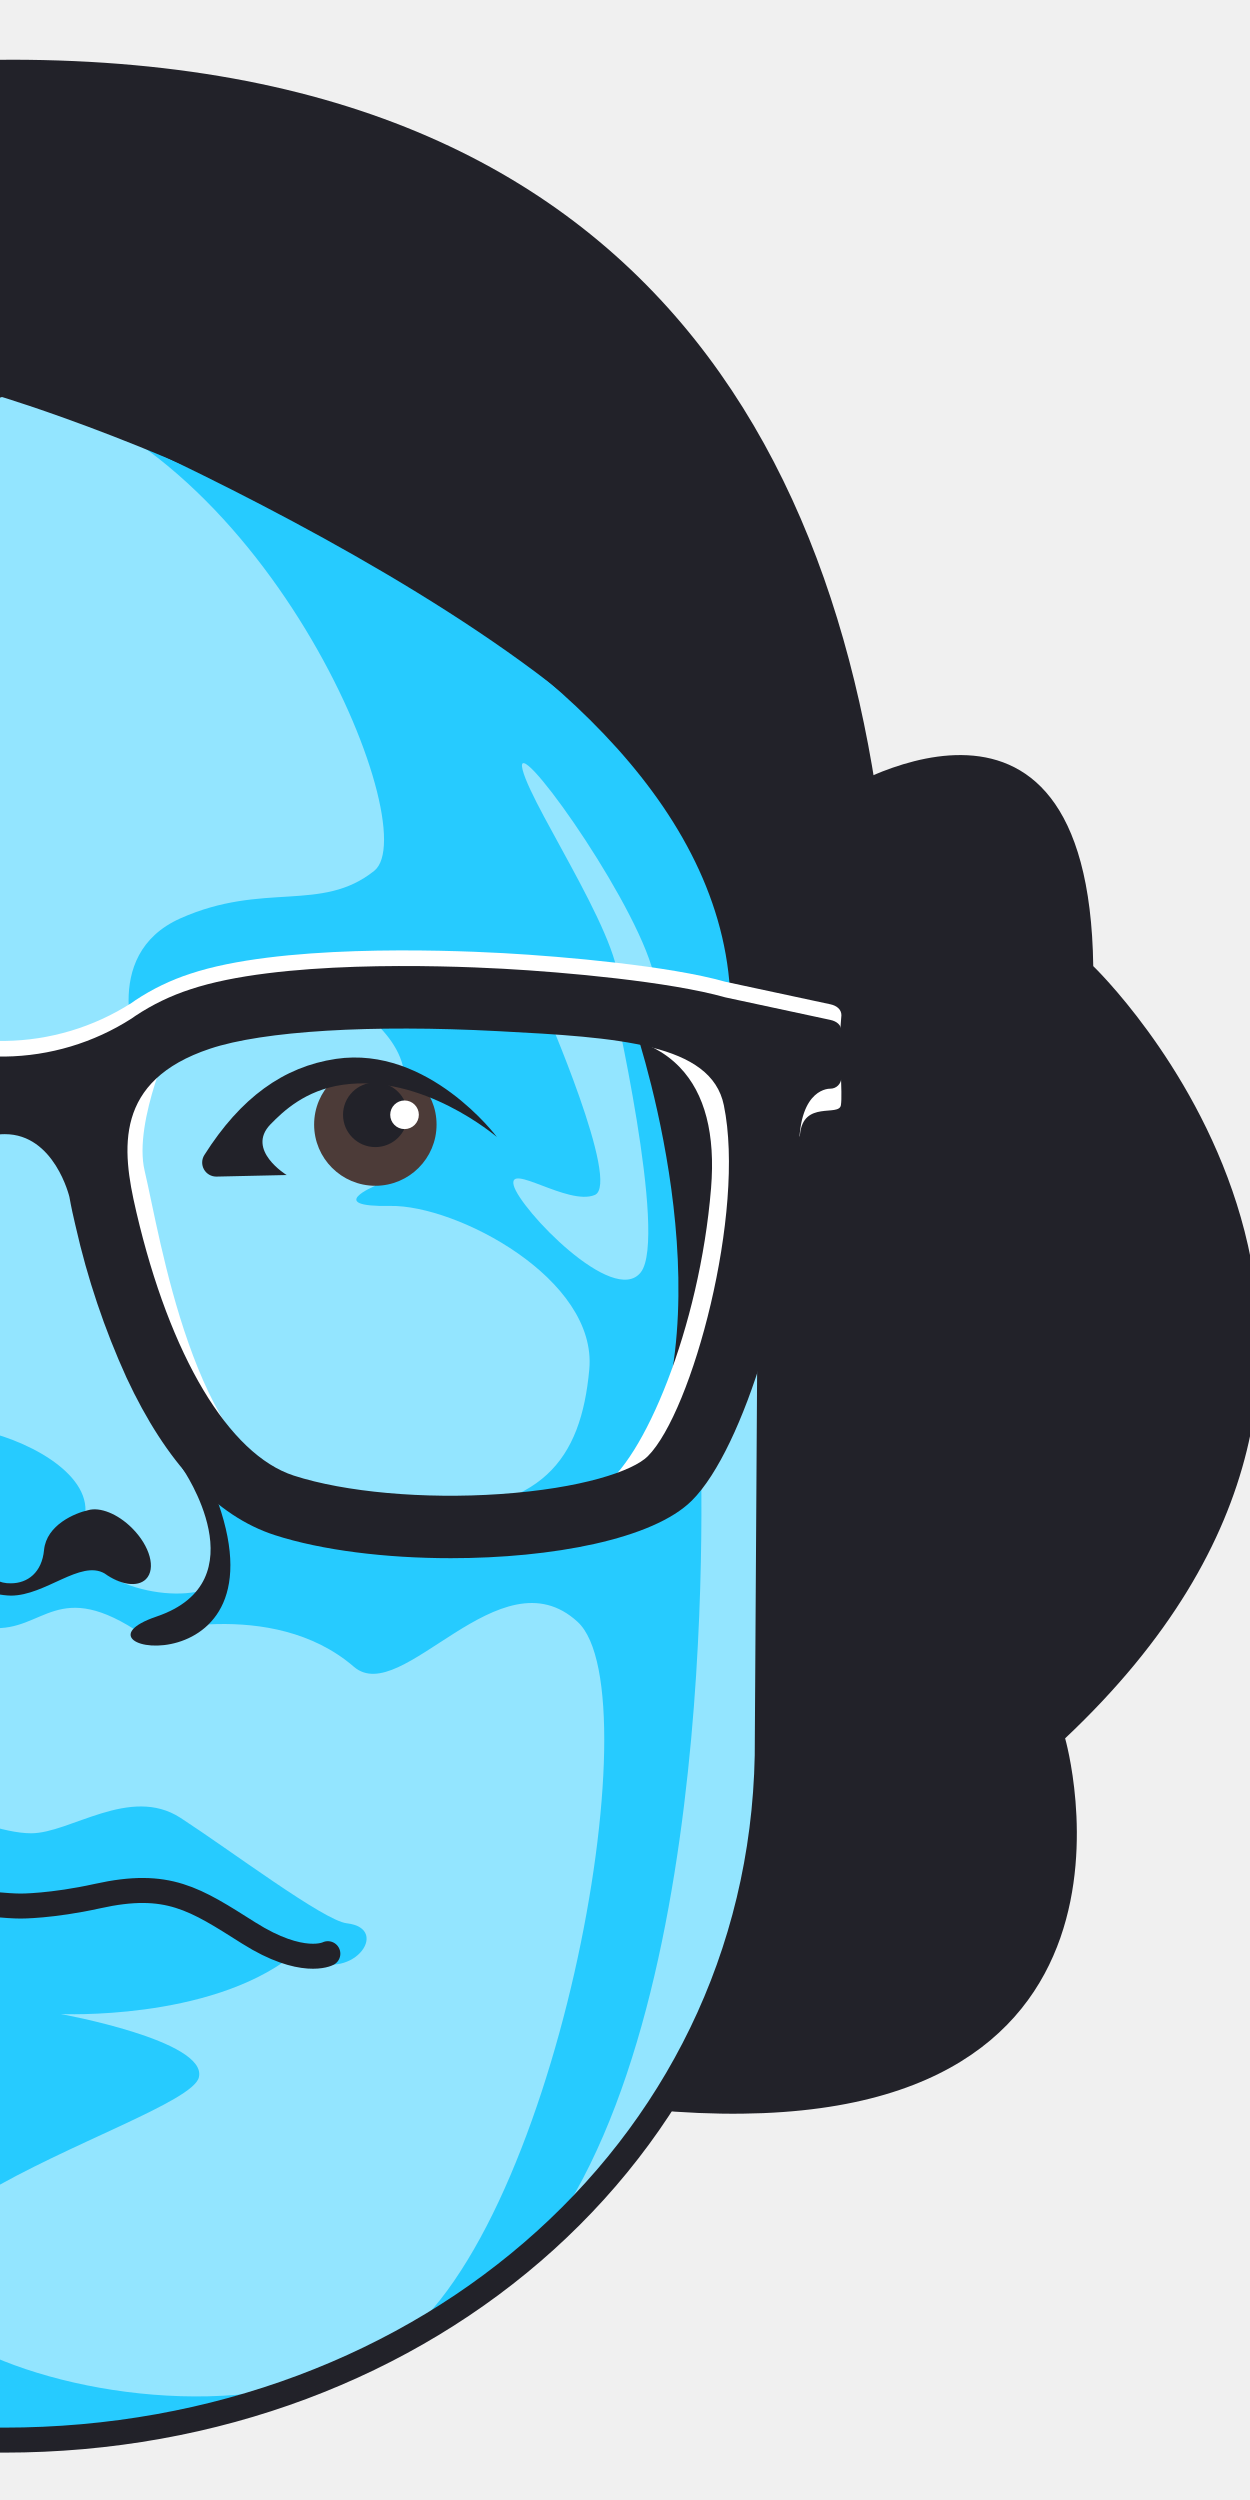
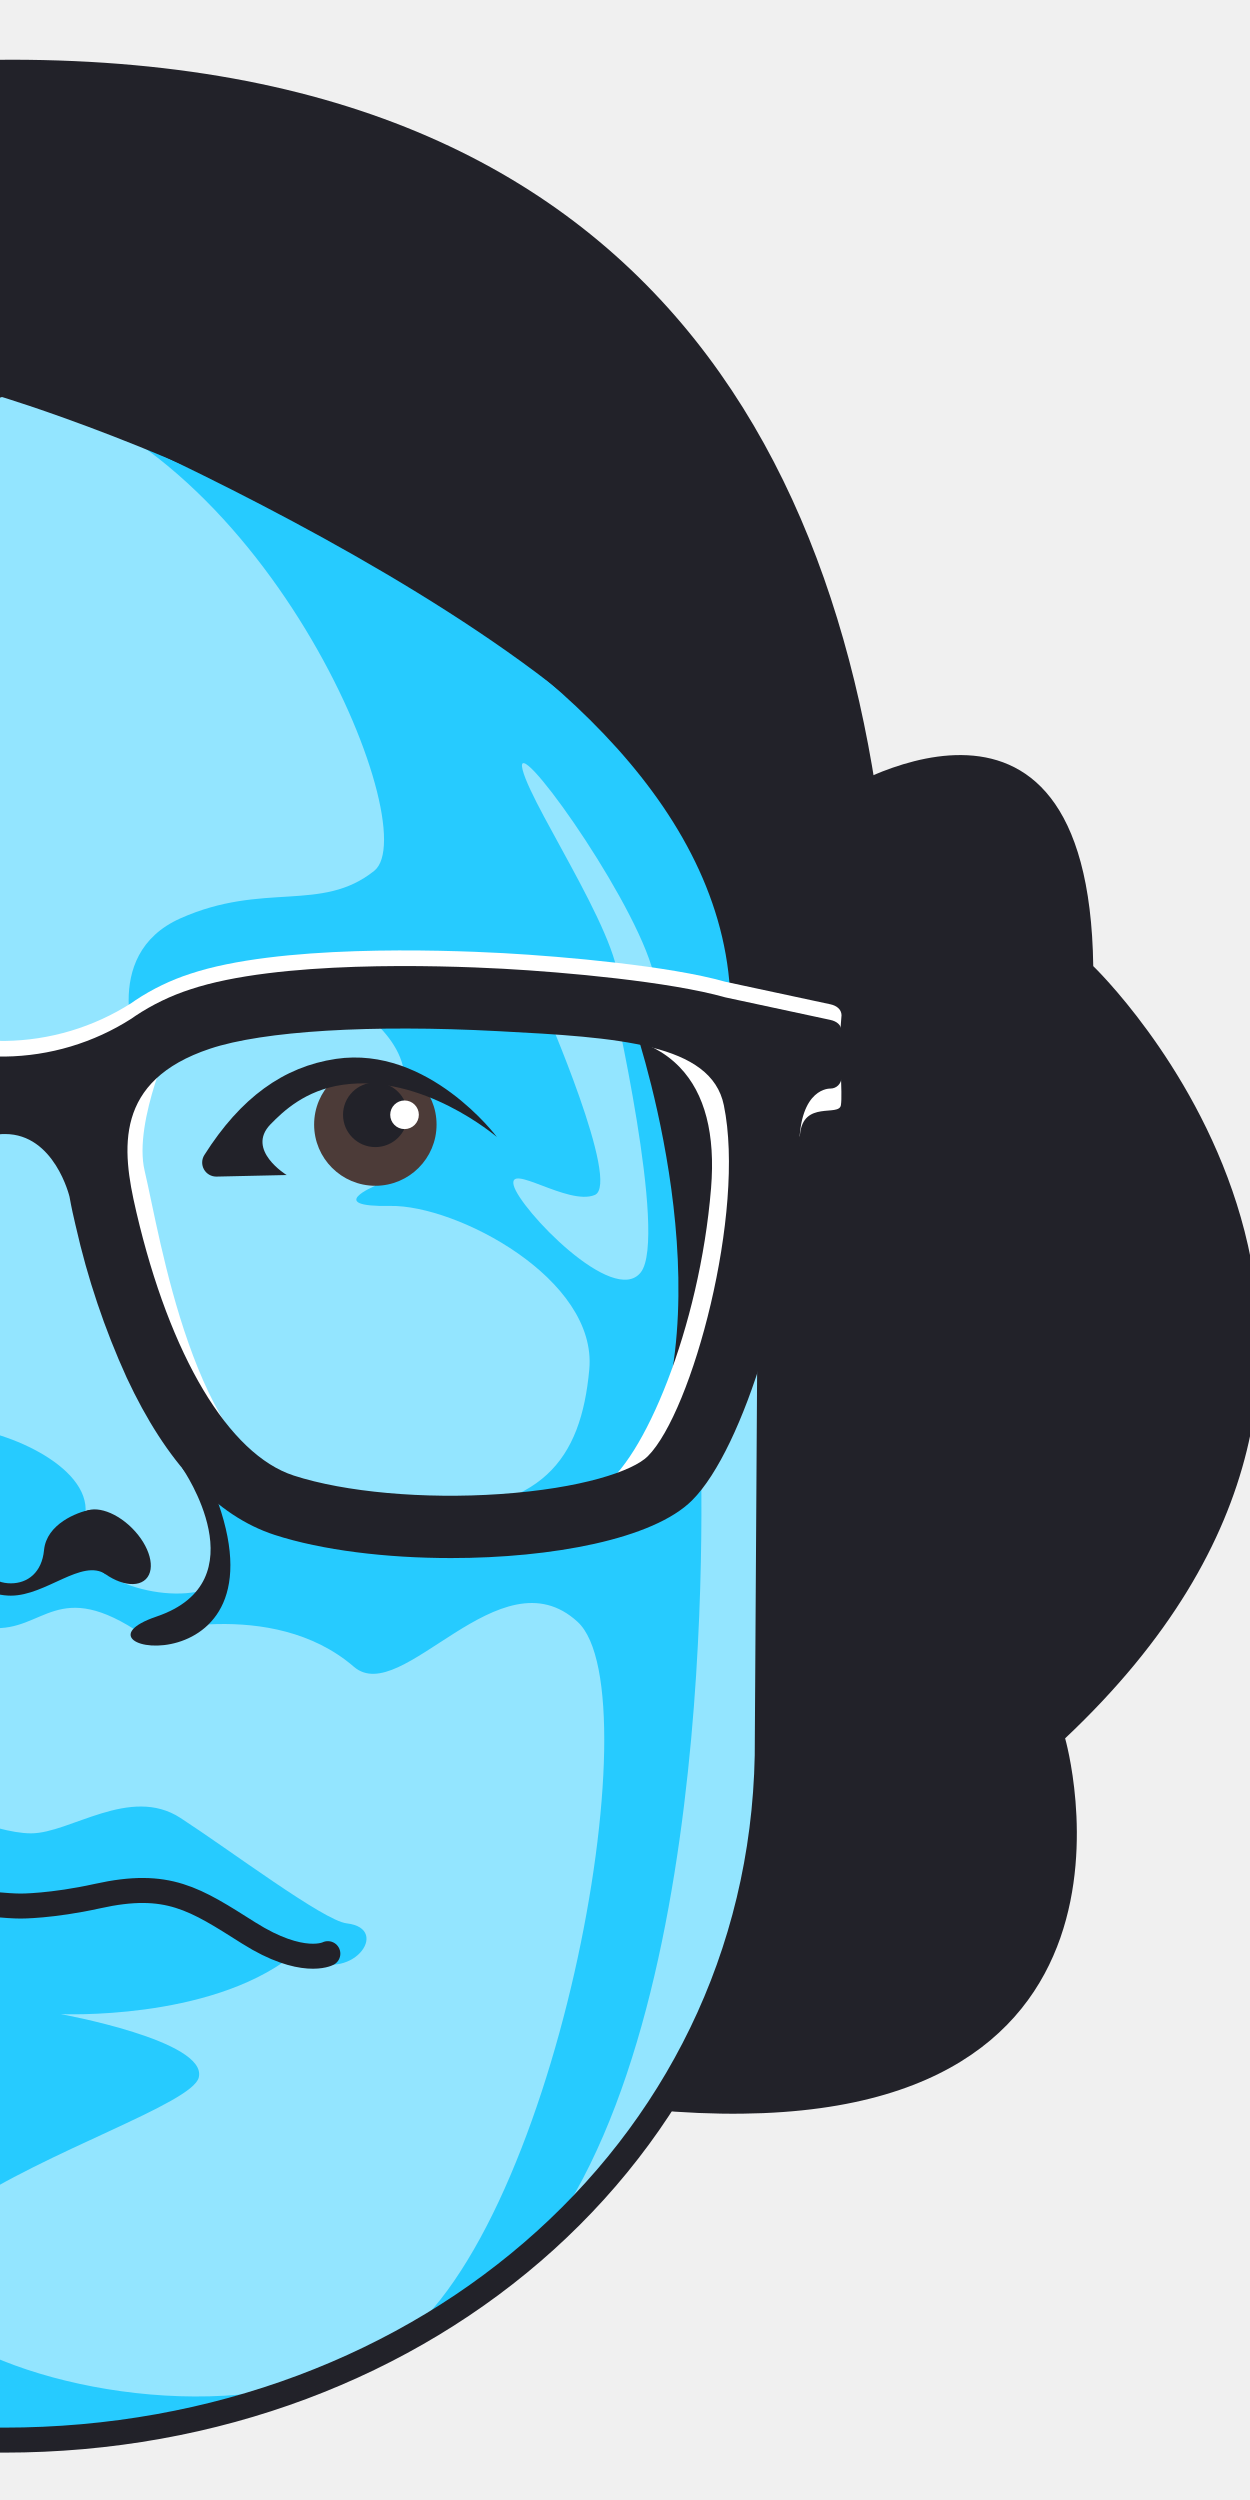
<svg xmlns="http://www.w3.org/2000/svg" width="400" height="800" viewBox="0 0 400 800">
  <path d="M266.6 254.69s81.74-53 83.24 54.47c0 0 125.42 120.46-9 247.11 0 0 37.52 130.43-124.78 119.47s50.54-421.05 50.54-421.05z" fill="#222229" />
-   <path d="M3.47 19.11q-4.44 0-8.79.09V626h242.85S445.27 19.11 3.47 19.11z" fill="#222229" />
-   <path d="M227.78 277.76C199.25 202.77.62 122.85.62 122.85s-2.11.7-5.94 2.07v657.3c206.58-5.06 246.18-157.37 251.46-221.94 0-.91-1-235.91-18.36-282.52z" fill="#26cbff" />
-   <path d="M.62 122.85l-5.94 2.71v233.59c16.79 1.14 49.77-21.61 49.77-21.61s-13.25-31.85 13.31-43.68 45.15-1.69 62-15.2S83.91 138 .62 122.85zM223.92 455.09s9.36 182.91-50.09 262.43c0 0 47.88-42.83 63-94.87s5-227.64 5-227.64l-17.93 60.08" fill="#fff" opacity=".5" />
-   <path d="M184.84 519c-24.84-22.88-56.26 27.6-71.58 14.38-26.35-22.77-67.63-10.28-67.63-10.28-27.4-18.73-31.43-.85-48.43-2.16-.85-.06-1.69-.08-2.52-.07v62.78c5.41 1.66 10.78 3 15.31 3 12.45 0 31.67-15.4 47.77-4.94s45.86 32.9 53.2 33.74c14.77 1.7 1.06 20-13.35 10.52-9.8-6.47-4.3 0-4.3 0-26.8 20.72-73.88 18.52-73.88 18.52s47.08 8.5 44.21 20.26c-1.87 7.7-42 21.26-69 37.41v50.55c33 15.57 92.37 22.31 129.56-1.06 53.2-33.39 85.49-209.79 60.64-232.65zM63.64 469.52c-12.73-22.81-33-119.42-33-119.42l-36 7.87v99.91c16.63 3.83 36.8 15.54 32 29.46-5.8 16.71 24.21 26.2 39.08 21.31 4.85-1.59 10.65-16.32-2.08-39.13zM174.16 322.4s24.67 56.48 16.15 60-27.79-10.55-25.92-3.08 32 39 40.68 27.8-9.13-88.81-9.13-88.81z" fill="#fff" opacity=".5" />
+   <path d="M3.47 19.11q-7.89 0-15.51.26V626h249.57S445.27 19.11 3.47 19.11z" fill="#222229" />
+   <path d="M246.64 477c-1.28-27.51-3.41-55.1-4.79-82-7.6-37.78 3.29-70.64-14.07-117.25C199.25 202.77.62 122.85.62 122.85S-4 124.39-12 127.36v654.72c84.66 2.87 159.8-34.57 174.37-54.88 58.37-43 78.53-102.35 83.81-166.92v-2.68z" fill="#26cbff" />
+   <path d="M.62 122.85L-12 128.62v227.85c11.84 11.87 56.49-18.93 56.49-18.93s-13.29-31.85 13.27-43.68 45.15-1.69 62-15.2S83.91 138 .62 122.85zM223.92 455.09s9.36 182.91-50.09 262.43c0 0 47.88-42.83 63-94.87s5-227.64 5-227.64l-17.93 60.08" fill="#fff" opacity=".5" />
+   <path d="M184.84 519c-24.84-22.88-56.26 27.6-71.58 14.38-26.35-22.77-67.63-10.28-67.63-10.28-27.4-18.73-31.43-.85-48.43-2.16a25.77 25.77 0 00-9.24.92v59.63c7.51 2.46 15.61 5.18 22 5.18 12.45 0 31.67-15.4 47.77-4.94s45.86 32.9 53.2 33.74c14.77 1.7 1.06 20-13.35 10.52-9.8-6.47-4.3 0-4.3 0-26.8 20.72-73.88 18.52-73.88 18.52s47.08 8.5 44.21 20.26c-2 8.37-49.28 23.68-75.68 41.69v42.78c31.06 17.93 96.41 27.48 136.28 2.43 53.19-33.41 85.48-209.81 60.63-232.67zM63.64 469.52c-12.73-22.81-33-119.42-33-119.42L-12 359.44v97.31c17.19 1.71 44.2 14.72 38.68 30.59-5.8 16.71 24.21 26.2 39.08 21.31 4.81-1.59 10.61-16.32-2.12-39.13zM174.16 322.4s24.67 56.48 16.15 60-27.79-10.54-25.92-3.07 32 39 40.68 27.8-9.13-88.81-9.13-88.81z" fill="#fff" opacity=".5" />
  <path d="M167.24 246.35c3.35 13.17 35.26 59 30.24 71.92s18.93 16.21 11-9.11-44.58-75.98-41.24-62.81zM107.7 318.27s21.75 11.29 21.75 27.17l-9.34 34s-16.46 6.84 4.76 6.46 66.37 23.32 63.7 52.34-15.22 45.5-55 45.65-71.1-9.78-76.82-30S27.16 350.1 27.16 350.1l46.38-25.82z" fill="#fff" opacity=".5" />
  <path d="M202.26 326s29.76 84.42 5 140.05 34.56-71 34.56-71l-5-64.5z" fill="#222229" />
  <circle cx="120.11" cy="359.86" r="19.59" fill="#4c3b38" />
  <circle cx="120.11" cy="356.73" r="10.34" fill="#222229" />
-   <path d="M69.2 376.51h.1l22.43-.5s-13.14-8-5.18-16.22c4.11-4.22 11.11-10.89 23-12.64 25.58-3.76 49.21 16.49 49.45 16.69 0 0-21.86-29.35-51.48-25-16.84 2.5-30.52 12.44-42.13 30.77a4.5 4.5 0 003.81 6.9zM42.26 489c-4.65-4.66-10.35-6.84-14.09-5.73-4 .87-13.3 4.61-14.08 12.76-.68 7.13-5.2 10.63-10.62 10.63a9.91 9.91 0 01-8.63-4.5c0 2.2-.08 4.41-.2 6.61a25.86 25.86 0 008.83 1.83c11.06 0 22.33-11.56 30-7.09 5.05 3.63 10.52 4.52 13.24 1.81C50 502 48 494.73 42.26 489z" fill="#222229" />
-   <path d="M58.45 470s24.88 36-8.34 47.29 45.65 24.78 17.37-42.41-9.03-4.88-9.03-4.88z" fill="#222229" />
+   <path d="M69.2 376.51h.1l22.43-.5s-13.14-8-5.18-16.22c4.11-4.22 11.11-10.89 23-12.64 25.58-3.76 49.21 16.49 49.45 16.69 0 0-21.86-29.35-51.48-25-16.84 2.5-30.52 12.44-42.13 30.77a4.5 4.5 0 003.81 6.9z" fill="#222229" />
+   <ellipse cx="36.31" cy="494.96" rx="8.41" ry="14.66" transform="rotate(-45 36.306 494.952)" fill="#222229" />
+   <path d="M33.85 503.76l-5.28-20.56c-3.75.7-13.68 4.42-14.48 12.84-.68 7.13-5.2 10.63-10.62 10.63s-10-3.5-10.63-10.63c-.8-8.42-10.73-12.14-14.48-12.84l-5.28 20.56c8.1-4.23 19.12 6.85 30.39 6.85s22.74-11.99 30.38-6.85zM58.45 470s24.88 36-8.34 47.29 45.65 24.78 17.37-42.41-9.03-4.88-9.03-4.88z" fill="#222229" />
  <circle cx="129.45" cy="356.73" r="4.58" fill="#fff" />
-   <path d="M246.68 374.64l-1.13 181.11c1 129.57-108.89 225.09-244.24 225.09q-3.33 0-6.62-.08" fill="none" stroke="#222229" stroke-miterlimit="10" stroke-width="8" />
-   <path d="M104.91 625.18s-8.12 4.25-25.32-6.62-25.86-16.82-48.38-11.81C16.5 610 6.62 609.94 6.62 609.94s-9.88.06-24.62-3.19" fill="none" stroke="#222229" stroke-linecap="round" stroke-miterlimit="10" stroke-width="8" />
-   <path d="M-7.82 125.62c5.4-1.84 8.44-2.77 8.44-2.77s236.2 70.09 237.18 199.66l3.83 6.73" fill="none" stroke="#222229" stroke-miterlimit="10" stroke-width="8" />
-   <path d="M265.75 321.38l-33.64-7.22c-17.87-5.06-51.22-8.06-71.11-9.16-20.78-1.13-72.12-2.73-100.06 6.58a71.83 71.83 0 00-17.63 8.51l-.14.1c-.37.26-.75.51-1.11.77a77.06 77.06 0 01-40.5 12.14 55.93 55.93 0 01-7.23-.39v10.44c19.36 1.55 40.05 3.15 50.2 3.89 0 0 10.77-12.47 22.73-16.46 17-5.68 51.5-7.77 92.18-5.61 33.84 1.8 108.68 16.39 108.68 14.46l1.13-14.55c0-1.88-1.51-3.07-3.5-3.5z" fill="#fff" />
-   <path d="M55.84 330.51s-13.32 28.26-9.56 44.13c5.09 21.47 15.42 90.8 50.34 103.23l-18.59-6-25.18-31.78-22.19-69.56 13.79-33zM256 363c1.05-11 12.5-5.53 13.09-9.35s-.65-15.9-.16-24.11c.26-4.41-26.75 7.55-26.75 7.55S255.43 369 256 363zM196.79 483.9l-4.68-7.69c13.7-8.34 31.76-51.18 35.43-96 1.41-17.27-1.95-30.28-10-38.67-10.31-10.76-25-10.32-25.09-10.31l-.35-9c.76 0 18.85-.58 31.94 13.08 9.89 10.32 14.08 25.67 12.46 45.62-3.66 44.94-21.85 92.07-39.71 102.97z" fill="#fff" />
-   <path d="M265.75 326.38l-33.64-7.22c-17.87-5.06-51.22-8.06-71.11-9.16-20.78-1.13-72.12-2.73-100.06 6.58a71.83 71.83 0 00-17.63 8.51l-.14.1c-.37.26-.75.51-1.11.77a77.06 77.06 0 01-40.5 12.14 55.93 55.93 0 01-7.23-.39v26.68a18.13 18.13 0 017.23-1.46c15.88 0 20.65 20.08 20.65 20.08.61 3.48 1.31 6.5 1.87 8.89l.13.54a250.09 250.09 0 0016.28 48.42c12.73 27.33 28.67 44.27 47.36 50.35 15.13 4.91 35.73 7.41 56.44 7.41 32.24 0 64.73-6.06 77.15-18.48 16.72-16.72 32.63-71.09 34.15-110.66a17 17 0 00.13-2.17c0-19.49 10-18.93 10-18.93a3.51 3.51 0 003.5-3.5v-15c.03-1.88-1.48-3.07-3.47-3.5zM207.29 466c-4.73 4.73-21.18 10.31-47.29 12.1-24.33 1.67-49.6-.6-66-5.91-20.8-6.76-39.62-38.27-50.36-84.3l-.12-.54c-4.61-19.69-7-41.55 23.7-51.77 17-5.68 51.5-7.77 92.18-5.61 38.53 2 68.19 3.94 72.23 23.7 7.03 34.16-10.1 98.09-24.34 112.33z" fill="#222229" />
+   <path d="M246.68 374.64l-1.13 181.11c1 129.57-108.89 225.09-244.24 225.09q-6.69 0-13.28-.3" fill="none" stroke="#222229" stroke-miterlimit="10" stroke-width="8" />
+   <path d="M104.91 625.17s-8.12 4.26-25.32-6.61-25.86-16.82-48.38-11.81C16.5 610 6.62 609.94 6.62 609.94s-9.88.06-24.62-3.19" fill="none" stroke="#222229" stroke-linecap="round" stroke-miterlimit="10" stroke-width="8" />
+   <path d="M-12.13 127.1c8.06-2.82 12.75-4.25 12.75-4.25s236.2 70.09 237.18 199.66l3.83 6.73" fill="none" stroke="#222229" stroke-miterlimit="10" stroke-width="8" />
+   <path d="M265.75 321.38l-33.64-7.22c-17.87-5.06-51.22-8.06-71.11-9.16-20.78-1.12-72.12-2.72-100.06 6.59a71.47 71.47 0 00-17.63 8.51l-.14.1c-.37.26-.75.51-1.11.77a77.06 77.06 0 01-40.5 12.13A60.5 60.5 0 01-12 331.63v11c21 1.7 45.29 3.58 56.57 4.4 0 0 10.77-12.47 22.73-16.46 17-5.68 51.5-7.78 92.18-5.61 33.84 1.8 108.68 16.39 108.68 14.46l1.13-14.55c-.04-1.87-1.55-3.06-3.54-3.49z" fill="#fff" />
+   <path d="M55.84 330.51s-13.32 28.26-9.56 44.13c5.09 21.47 15.42 90.8 50.34 103.23l-18.59-6-25.18-31.78-22.19-69.56 13.79-33zM256 363c1.05-11 12.5-5.53 13.09-9.35s-.65-15.9-.16-24.11c.26-4.41-26.75 7.55-26.75 7.55S255.43 369 256 363zM196.79 483.9l-4.68-7.69c13.7-8.34 31.76-51.18 35.43-96 1.41-17.27-1.95-30.28-10-38.67-10.31-10.76-25-10.32-25.09-10.31l-.35-9c.76 0 18.85-.58 31.94 13.07 9.89 10.33 14.08 25.68 12.46 45.63-3.66 44.94-21.85 92.07-39.71 102.97z" fill="#fff" />
+   <path d="M265.75 326.38l-33.64-7.22c-17.87-5.06-51.22-8.06-71.11-9.16-20.78-1.12-72.12-2.72-100.06 6.59a71.47 71.47 0 00-17.63 8.51l-.14.1c-.37.26-.75.51-1.11.77a77.06 77.06 0 01-40.5 12.13A60.5 60.5 0 01-12 336.63v32.26a18.27 18.27 0 0113.6-6c15.88 0 20.65 20.08 20.65 20.08.61 3.48 1.31 6.5 1.87 8.89l.13.53a250 250 0 0016.28 48.43c12.73 27.33 28.67 44.27 47.36 50.35 15.13 4.91 35.73 7.41 56.44 7.41 32.24 0 64.73-6.06 77.15-18.48 16.72-16.72 32.63-71.09 34.15-110.66a17 17 0 00.13-2.17c0-19.49 10-18.93 10-18.93a3.51 3.51 0 003.5-3.5v-15c-.01-1.84-1.52-3.03-3.51-3.46zM207.29 466c-4.73 4.73-21.18 10.31-47.29 12.1-24.33 1.67-49.6-.6-66-5.92-20.8-6.75-39.62-38.26-50.36-84.29l-.12-.54c-4.61-19.69-7-41.55 23.7-51.77 17-5.68 51.5-7.78 92.18-5.61 38.53 2 68.19 3.94 72.23 23.7 7.03 34.16-10.1 98.09-24.34 112.33z" fill="#222229" />
</svg>
